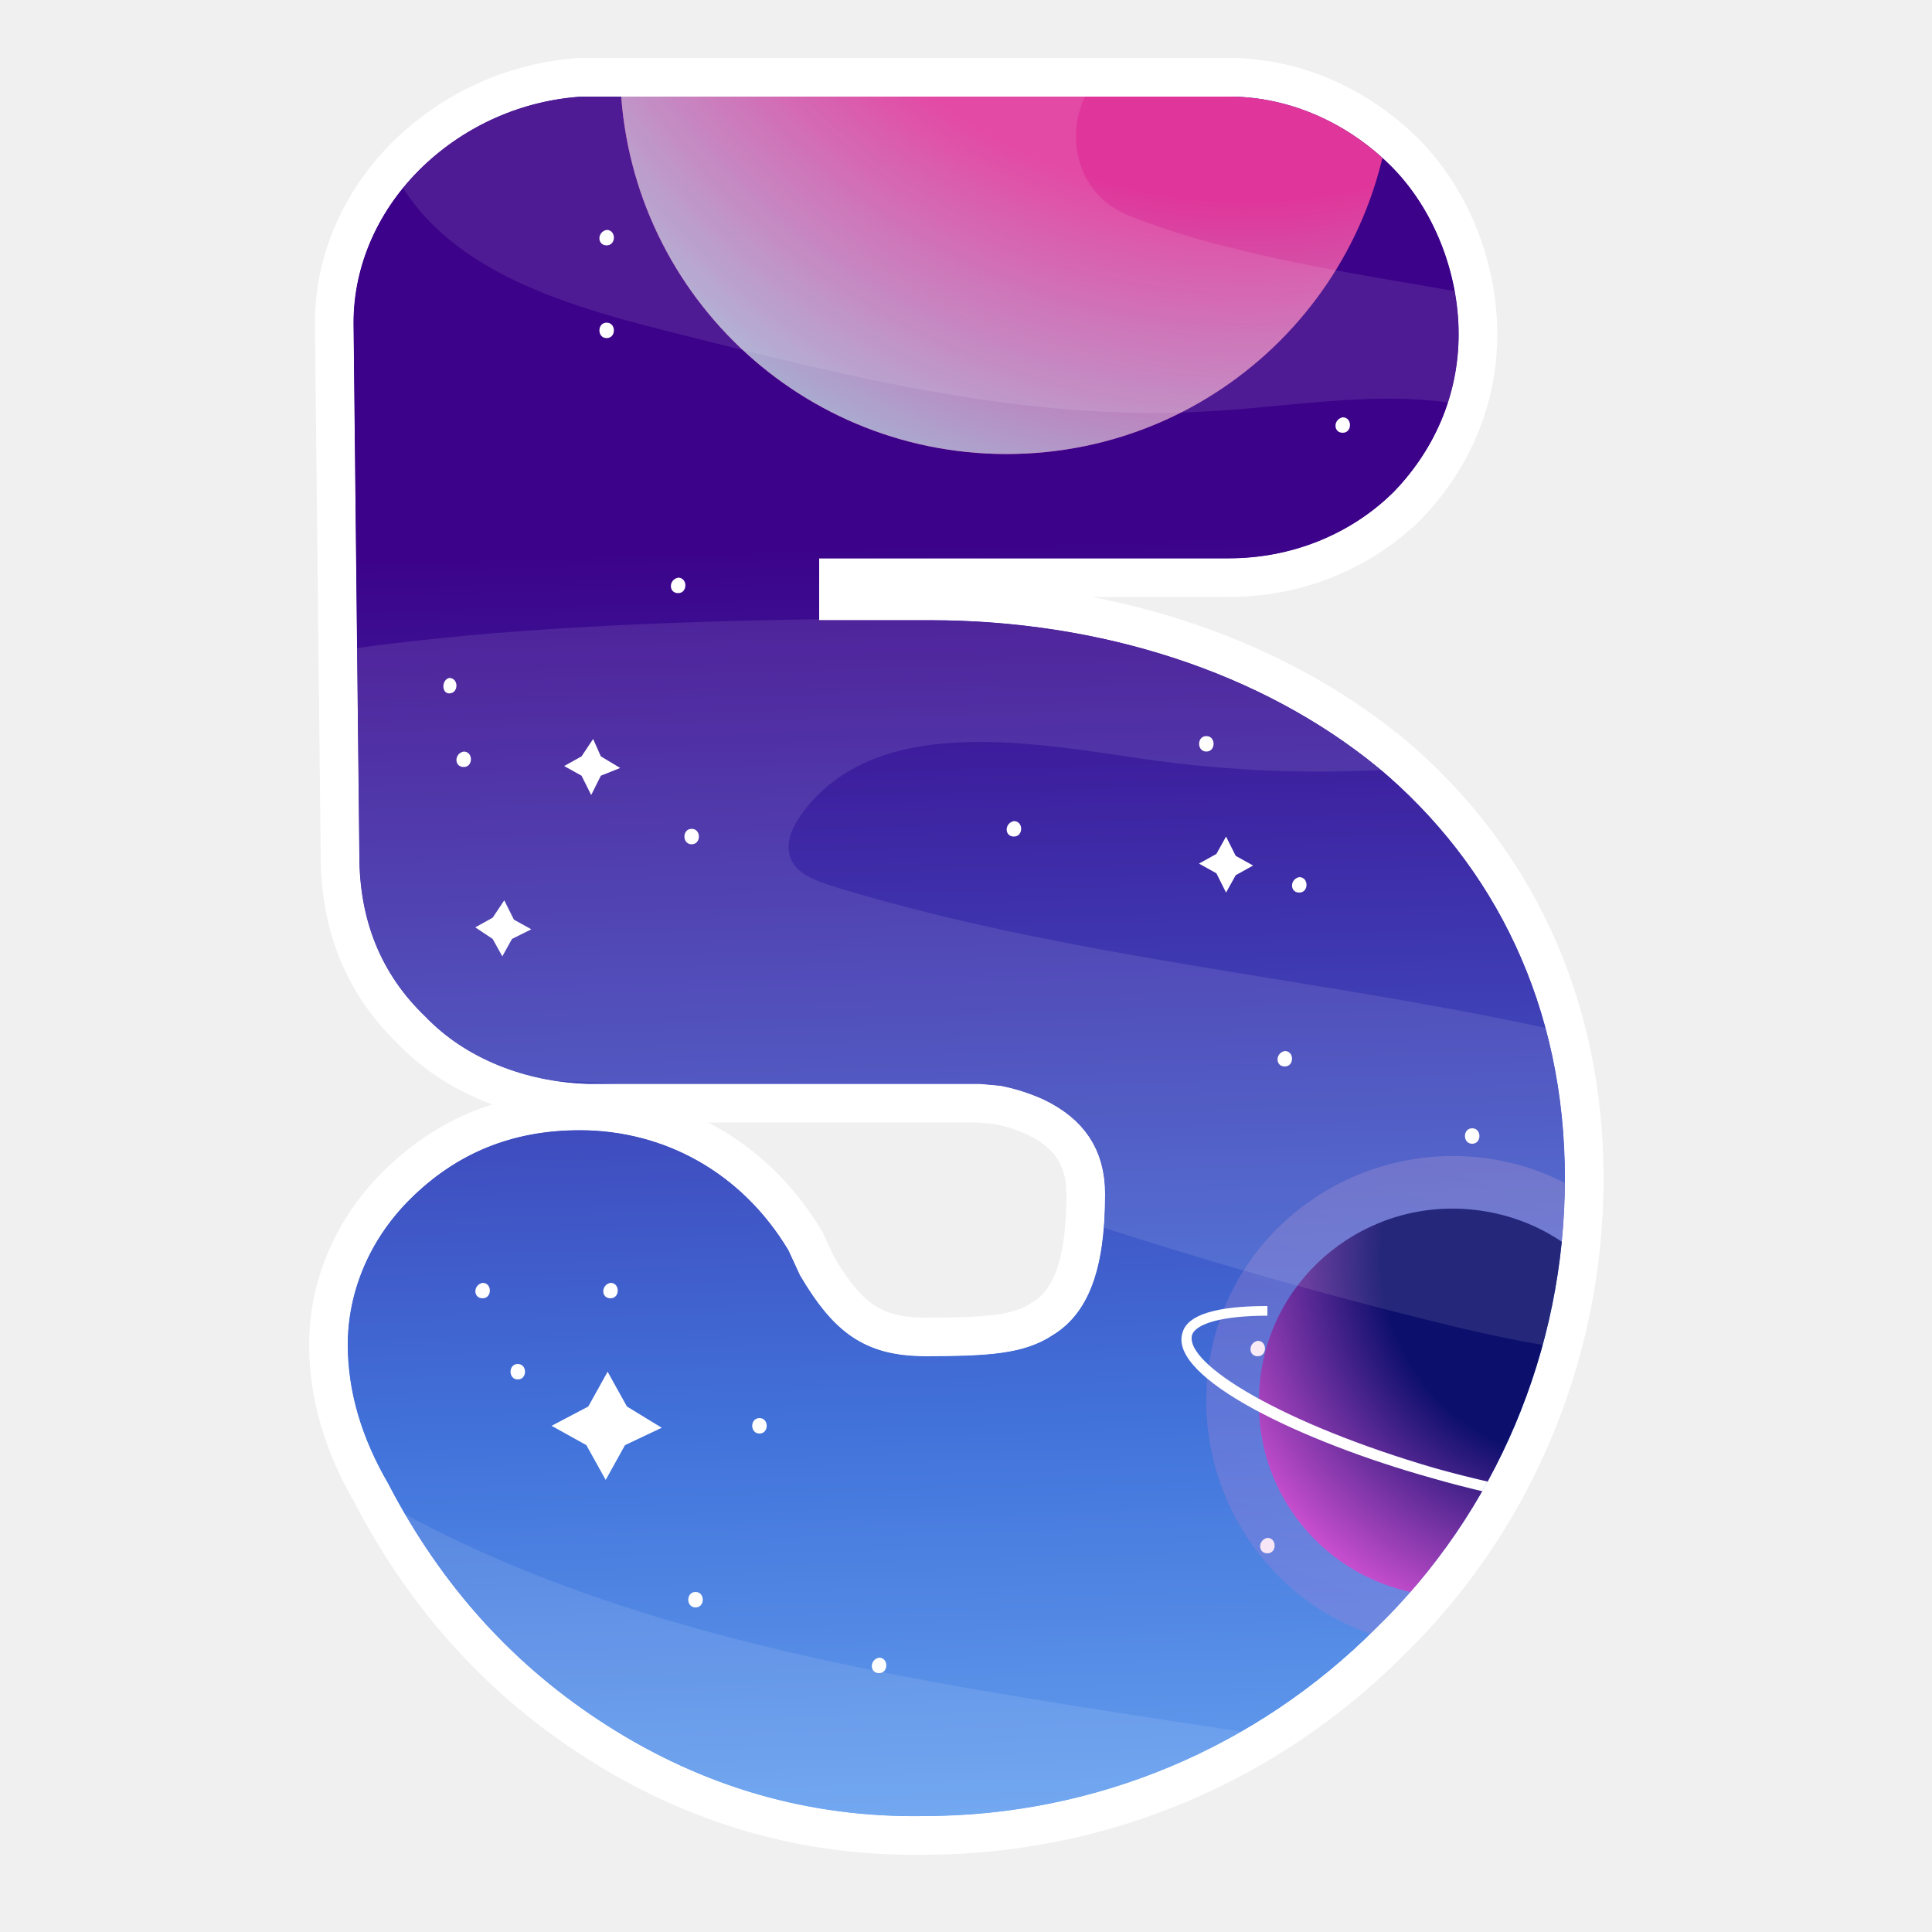
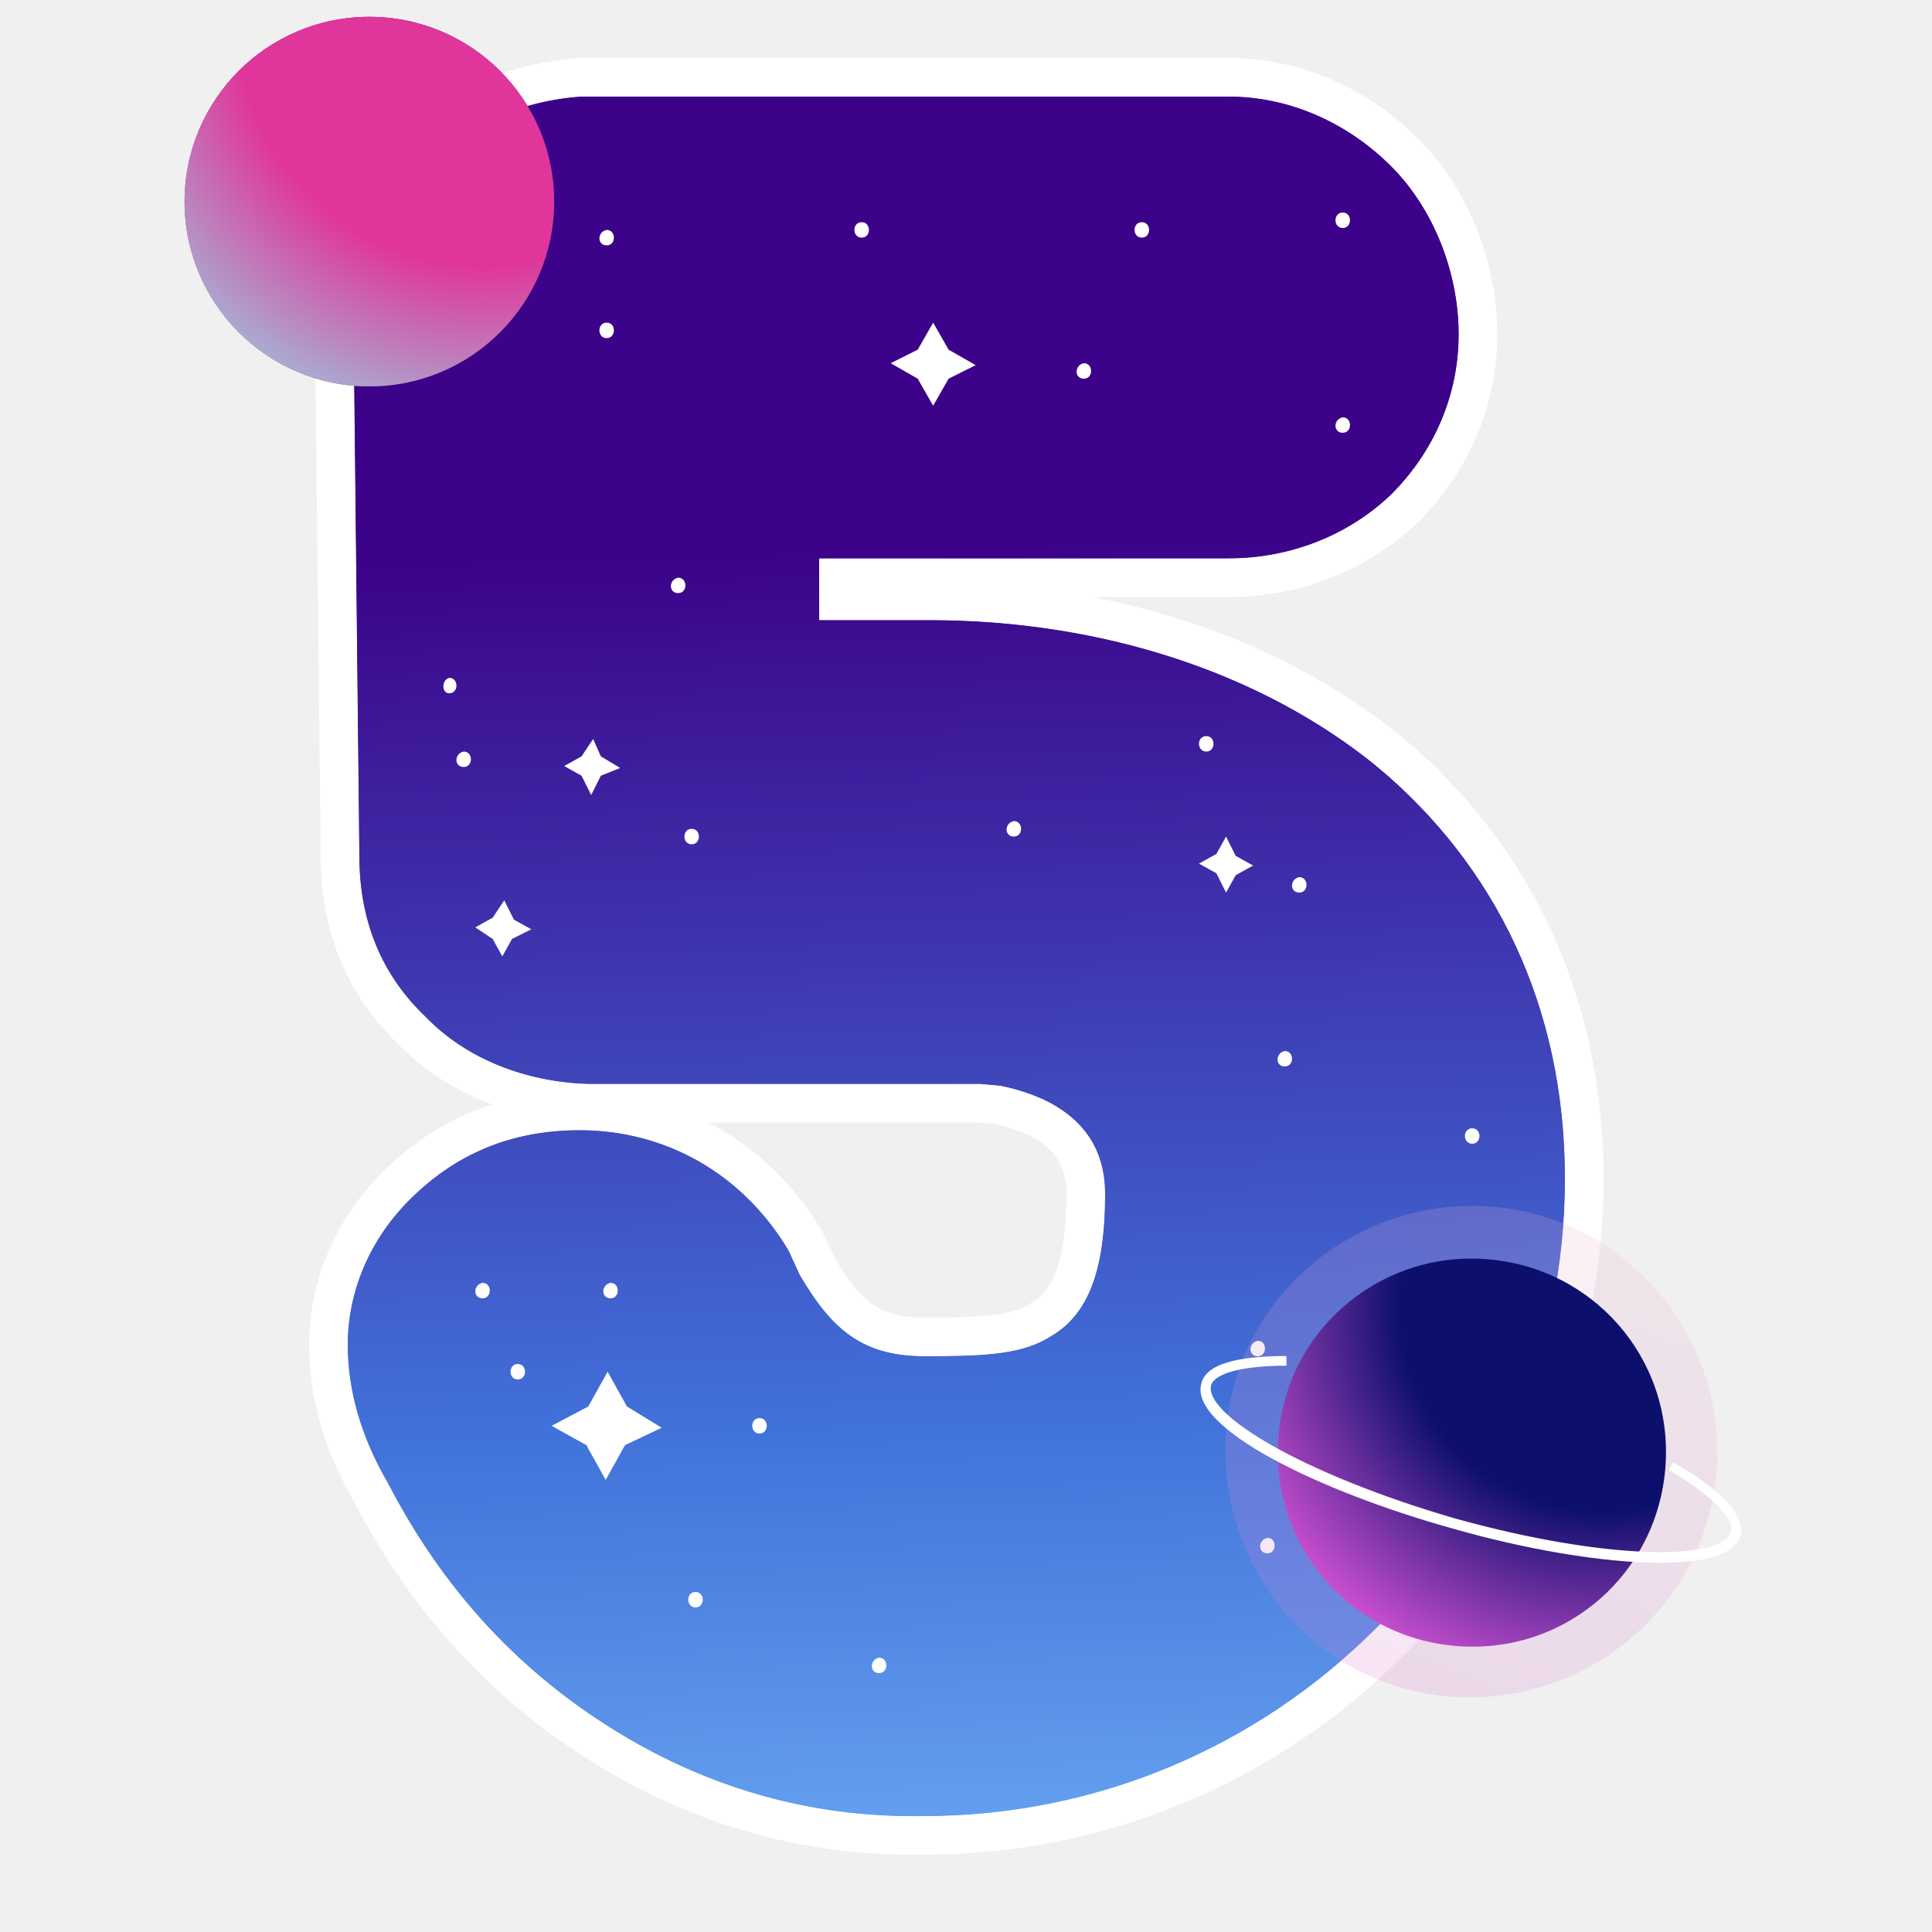
<svg xmlns="http://www.w3.org/2000/svg" width="100" height="100" viewBox="0 0 100 100" fill="none">
-   <defs>
-     <linearGradient id="paint0_linear" x1="47.85" y1="4.35" x2="50.85" y2="110.85" gradientUnits="userSpaceOnUse">
-       <stop offset="0.22" stop-color="#3C0289" />
-       <stop offset="0.65" stop-color="#4172DA" />
-       <stop offset="1" stop-color="#80C3FF" />
-     </linearGradient>
-     <linearGradient id="paint1_linear" x1="47.85" y1="4.35" x2="50.85" y2="110.85" gradientUnits="userSpaceOnUse">
-       <stop offset="0.22" stop-color="#3C0289" />
-       <stop offset="0.65" stop-color="#4172DA" />
-       <stop offset="1" stop-color="#80C3FF" />
-     </linearGradient>
-     <linearGradient id="paint2_linear" x1="47.85" y1="4.35" x2="50.85" y2="110.85" gradientUnits="userSpaceOnUse">
-       <stop offset="0.22" stop-color="#3C0289" />
-       <stop offset="0.65" stop-color="#4172DA" />
-       <stop offset="1" stop-color="#80C3FF" />
-     </linearGradient>
-     <linearGradient id="paint3_linear" x1="78.1" y1="-24.73" x2="32.1" y2="25.27" gradientUnits="userSpaceOnUse">
-       <stop offset="0.04" stop-color="#0C0F6C" />
-       <stop offset="0.91" stop-color="#E0369B" />
-     </linearGradient>
-     <linearGradient id="paint4_linear" x1="60.44" y1="110.32" x2="81.55" y2="56.3" gradientUnits="userSpaceOnUse">
-       <stop offset="0.13" stop-color="#C74ECE" />
-       <stop offset="1" stop-color="#EFC0D5" />
-     </linearGradient>
-     <radialGradient id="paint5_radial" cx="0" cy="0" r="1" gradientUnits="userSpaceOnUse" gradientTransform="translate(64.6085 -16.5) rotate(127.892) scale(52.9292)">
-       <stop offset="0.51" stop-color="#E0369B" />
-       <stop offset="1" stop-color="#8BECEF" />
-     </radialGradient>
-     <radialGradient id="paint6_radial" cx="0" cy="0" r="1" gradientUnits="userSpaceOnUse" gradientTransform="translate(82.0403 65.1124) rotate(139.542) scale(20.1271)">
-       <stop offset="0.52" stop-color="#0C0F6C" />
-       <stop offset="1" stop-color="#C74ECE" />
-     </radialGradient>
-   </defs>
-   <path d="M48.1 31.1H43.4V29.9H63.6C67.05 29.9 70.3 28.61 72.69 26.32L72.7 26.32 72.71 26.31C75.08 23.93 76.5 20.78 76.5 17.3 76.5 13.85 75.11 10.29 72.71 7.89 70.34 5.53 67.09 4 63.6 4H30.1 30.07L30.04 4C26.7 4.22 23.58 5.62 21.21 7.88L21.21 7.88C18.73 10.25 17.3 13.41 17.3 16.7H17.3L17.3 16.71 17.6 44.3C17.6 44.3 17.6 44.3 17.6 44.31 17.6 47.84 18.79 50.9 21.29 53.31 23.6 55.72 26.96 56.99 30.37 57.1L30.38 57.1H30.4 50.65L51.65 57.19C52.11 57.28 52.8 57.46 53.58 57.81 54.5 58.25 55.14 58.79 55.55 59.41 55.97 60.04 56.2 60.82 56.2 61.8 56.2 65.71 55.31 67.43 53.98 68.25L53.96 68.26 53.95 68.27C52.74 69.07 51.17 69.2 47.9 69.2 46.44 69.2 45.46 68.91 44.65 68.36 43.83 67.8 43.1 66.91 42.29 65.54L41.71 64.28 41.69 64.23 41.66 64.19C39.08 59.89 34.75 57.5 30 57.5 26.24 57.5 23.08 58.8 20.49 61.39 18.21 63.67 17 66.63 17 69.6 17 72.2 17.76 74.76 19.22 77.28 22.1 82.82 26.02 87.05 30.86 90.14 36.02 93.44 41.71 95.1 47.81 95 57.07 95 65.62 91.29 71.9 85.01 78.29 78.82 82 70.17 82 61 82 51.81 78.27 44.22 71.94 38.93L71.94 38.93 71.93 38.93C65.73 33.86 57.19 31.1 48.1 31.1Z" fill="url(#paint0_linear)" stroke="white" stroke-width="2" />
+   <path d="M41.708 64.281L41.685 64.232 41.657 64.186C39.078 59.886 34.753 57.5 30 57.5 26.24 57.5 23.084 58.802 20.493 61.393 18.212 63.674 17 66.626 17 69.6 17 72.196 17.757 74.761 19.224 77.282 22.102 82.824 26.017 87.05 30.861 90.142 36.02 93.444 41.709 95.102 47.808 95 57.074 94.998 65.621 91.29 71.901 85.013 78.293 78.824 82 70.167 82 61 82 51.807 78.271 44.225 71.941 38.933L71.942 38.933 71.933 38.925C65.726 33.857 57.192 31.1 48.1 31.1H43.4V29.9H63.6C67.05 29.9 70.299 28.606 72.691 26.323L72.699 26.315 72.707 26.307C75.082 23.932 76.5 20.783 76.5 17.3 76.5 13.853 75.107 10.293 72.707 7.893 70.341 5.527 67.094 4 63.6 4H30.1 30.068L30.036 4.002C26.698 4.217 23.577 5.617 21.209 7.877L21.209 7.877C18.728 10.25 17.3 13.405 17.3 16.7H17.3L17.3 16.711 17.6 44.3C17.6 44.302 17.6 44.304 17.6 44.306 17.601 47.841 18.789 50.904 21.292 53.307 23.604 55.718 26.962 56.993 30.369 57.099L30.384 57.1H30.4 50.655L51.655 57.191C52.106 57.284 52.803 57.464 53.582 57.809 54.499 58.247 55.139 58.788 55.553 59.414 55.967 60.039 56.2 60.816 56.2 61.8 56.2 65.709 55.313 67.431 53.978 68.247L53.962 68.257 53.945 68.268C52.742 69.07 51.17 69.2 47.9 69.2 46.445 69.2 45.455 68.908 44.649 68.36 43.827 67.802 43.099 66.914 42.287 65.536L41.708 64.281Z" fill="url(#paint0_linear)" stroke="white" stroke-width="2" />
  <mask id="mask0" mask-type="alpha" maskUnits="userSpaceOnUse" x="18" y="5" width="63" height="90">
    <path d="M31.4 89.3C26.7 86.3 22.9 82.2 20.1 76.8 18.7 74.4 18 72 18 69.6 18 66.9 19.1 64.2 21.2 62.1 23.6 59.7 26.5 58.5 30 58.5 34.4 58.5 38.4 60.7 40.8 64.7L41.4 66C43.1 68.9 44.7 70.2 47.9 70.2 51.1 70.2 53 70.1 54.5 69.1 56.3 68 57.2 65.8 57.2 61.8 57.2 59.5 56.1 57.9 54 56.9 53.1 56.5 52.3 56.3 51.8 56.2L50.7 56.1H30.4C27.2 56 24.1 54.8 22 52.6 19.7 50.4 18.6 47.6 18.6 44.3L18.3 16.7C18.3 13.7 19.6 10.8 21.9 8.6 24.1 6.5 27 5.2 30.1 5H63.6C66.8 5 69.8 6.4 72 8.6 74.2 10.8 75.5 14.1 75.5 17.3 75.5 20.5 74.2 23.4 72 25.6 69.8 27.7 66.8 28.9 63.6 28.9H42.4V32.1H48.1C57 32.1 65.3 34.8 71.3 39.7 77.4 44.8 81 52.1 81 61 81 69.9 77.4 78.3 71.2 84.3 65.1 90.4 56.8 94 47.8 94 41.9 94.1 36.4 92.5 31.4 89.3Z" fill="url(#paint1_linear)" />
  </mask>
  <g mask="url(#mask0)">
    <path d="M31.4 89.3C26.7 86.3 22.9 82.2 20.1 76.8 18.7 74.4 18 72 18 69.6 18 66.9 19.1 64.2 21.2 62.1 23.6 59.7 26.5 58.5 30 58.5 34.4 58.5 38.4 60.7 40.8 64.7L41.4 66C43.1 68.9 44.7 70.2 47.9 70.2 51.1 70.2 53 70.1 54.5 69.1 56.3 68 57.2 65.8 57.2 61.8 57.2 59.5 56.1 57.9 54 56.9 53.1 56.5 52.3 56.3 51.8 56.2L50.7 56.1H30.4C27.2 56 24.1 54.8 22 52.6 19.7 50.4 18.6 47.6 18.6 44.3L18.3 16.7C18.3 13.7 19.6 10.8 21.9 8.6 24.1 6.5 27 5.2 30.1 5H63.6C66.8 5 69.8 6.4 72 8.6 74.2 10.8 75.5 14.1 75.5 17.3 75.5 20.5 74.2 23.4 72 25.6 69.8 27.7 66.8 28.9 63.6 28.9H42.4V32.1H48.1C57 32.1 65.3 34.8 71.3 39.7 77.4 44.8 81 52.1 81 61 81 69.9 77.4 78.3 71.2 84.3 65.1 90.4 56.8 94 47.8 94 41.9 94.1 36.4 92.5 31.4 89.3Z" fill="url(#paint2_linear)" />
-     <path d="M23.25 35.89C23.75 35.89 23.75 35.09 23.25 35.09 22.85 35.19 22.85 35.89 23.25 35.89Z" fill="white" />
+     <path d="M23.25 35.886C23.75 35.886 23.75 35.086 23.25 35.086 22.85 35.186 22.85 35.886 23.25 35.886Z" fill="white" />
    <path d="M56.1 19.6C56.6 19.6 56.6 18.8 56.1 18.8 55.6 18.9 55.6 19.6 56.1 19.6Z" fill="white" />
    <path d="M59.1 12.3C59.6 12.3 59.6 11.5 59.1 11.5 58.6 11.5 58.6 12.3 59.1 12.3Z" fill="white" />
    <path d="M44.6 12.3C45.1 12.3 45.1 11.5 44.6 11.5 44.1 11.5 44.1 12.3 44.6 12.3Z" fill="white" />
    <path d="M31.4 12.7C31.9 12.7 31.9 11.9 31.4 11.9 30.9 12 30.9 12.7 31.4 12.7Z" fill="white" />
    <path d="M35.1 30.7C35.6 30.7 35.6 29.9 35.1 29.9 34.6 30 34.6 30.7 35.1 30.7Z" fill="white" />
    <path d="M24 39.7C24.5 39.7 24.5 38.9 24 38.9 23.5 39 23.5 39.7 24 39.7Z" fill="white" />
    <path d="M69.5 22.4C70 22.4 70 21.6 69.5 21.6 69 21.7 69 22.4 69.5 22.4Z" fill="white" />
    <path d="M69.5 11.8C70 11.8 70 11 69.5 11 69 11 69 11.8 69.5 11.8Z" fill="white" />
    <path d="M67.25 46.2C67.75 46.2 67.75 45.4 67.25 45.4 66.75 45.5 66.75 46.2 67.25 46.2Z" fill="white" />
    <path d="M35.8 43.7C36.3 43.7 36.3 42.9 35.8 42.9 35.3 42.9 35.3 43.7 35.8 43.7Z" fill="white" />
    <path d="M31.4 17.5C31.9 17.5 31.9 16.7 31.4 16.7 30.9 16.7 30.9 17.5 31.4 17.5Z" fill="white" />
    <path d="M66.5 55.2C67 55.2 67 54.4 66.5 54.4 66 54.5 66 55.2 66.5 55.2Z" fill="white" />
-     <path d="M62.44 38.9C62.94 38.9 62.94 38.1 62.44 38.1 61.94 38.1 61.94 38.9 62.44 38.9Z" fill="white" />
-     <path d="M52.48 43.3C52.98 43.3 52.98 42.5 52.48 42.5 51.98 42.6 51.98 43.3 52.48 43.3Z" fill="white" />
+     <path d="M62.435 38.9C62.935 38.9 62.935 38.1 62.435 38.1 61.935 38.1 61.935 38.9 62.435 38.9Z" fill="white" />
+     <path d="M52.475 43.3C52.975 43.3 52.975 42.5 52.475 42.5 51.975 42.6 51.975 43.3 52.475 43.3Z" fill="white" />
    <path d="M65.6 80.4C66.1 80.4 66.1 79.6 65.6 79.6 65.1 79.7 65.1 80.4 65.6 80.4Z" fill="white" />
    <path d="M45.5 86.6C46 86.6 46 85.8 45.5 85.8 45 85.9 45 86.6 45.5 86.6Z" fill="white" />
-     <path d="M24.98 67.2C25.48 67.2 25.48 66.4 24.98 66.4 24.48 66.5 24.48 67.2 24.98 67.2Z" fill="white" />
+     <path d="M24.975 67.2C25.475 67.2 25.475 66.4 24.975 66.4 24.475 66.5 24.475 67.2 24.975 67.2Z" fill="white" />
    <path d="M31.6 67.2C32.1 67.2 32.1 66.4 31.6 66.4 31.1 66.5 31.1 67.2 31.6 67.2Z" fill="white" />
    <path d="M26.8 71.4C27.3 71.4 27.3 70.6 26.8 70.6 26.3 70.6 26.3 71.4 26.8 71.4Z" fill="white" />
    <path d="M65.1 70.2C65.6 70.2 65.6 69.4 65.1 69.4 64.6 69.5 64.6 70.2 65.1 70.2Z" fill="white" />
    <path d="M76.2 59.2C76.7 59.2 76.7 58.4 76.2 58.4 75.7 58.4 75.7 59.2 76.2 59.2Z" fill="white" />
-     <path d="M39.31 74.2C39.81 74.2 39.81 73.4 39.31 73.4 38.81 73.4 38.81 74.2 39.31 74.2Z" fill="white" />
+     <path d="M39.312 74.2C39.812 74.2 39.812 73.4 39.312 73.4 38.812 73.4 38.812 74.2 39.312 74.2Z" fill="white" />
    <path d="M36 83.2C36.5 83.2 36.5 82.4 36 82.4 35.5 82.4 35.5 83.2 36 83.2Z" fill="white" />
    <path fill-rule="evenodd" clip-rule="evenodd" d="M31.1 39.15L32.1 39.75 31.1 40.15 30.6 41.15 30.1 40.15 29.2 39.65 30.1 39.15 30.7 38.25 31.1 39.15Z" fill="white" />
    <path fill-rule="evenodd" clip-rule="evenodd" d="M63.96 44.3L64.86 44.8 63.96 45.3 63.46 46.2 62.96 45.2 62.06 44.7 62.96 44.2 63.46 43.3 63.96 44.3Z" fill="white" />
    <path fill-rule="evenodd" clip-rule="evenodd" d="M26.6 47.6L27.5 48.1 26.5 48.6 26 49.5 25.5 48.6 24.6 48 25.5 47.5 26.1 46.6 26.6 47.6Z" fill="white" />
-     <path d="M52.1 23.5C63.15 23.5 72.1 14.55 72.1 3.5 72.1-7.55 63.15-16.5 52.1-16.5 41.05-16.5 32.1-7.55 32.1 3.5 32.1 14.55 41.05 23.5 52.1 23.5Z" fill="url(#paint3_linear)" />
    <path fill-rule="evenodd" clip-rule="evenodd" d="M72.5 68.2L73.4 68.7 72.5 69.2 72 70.1 71.5 69.2 70.6 68.6 71.5 68.1 72 67.2 72.5 68.2Z" fill="white" />
    <path fill-rule="evenodd" clip-rule="evenodd" d="M49.1 18.1L50.5 18.9 49.1 19.6 48.3 21 47.5 19.6 46.1 18.8 47.5 18.1 48.3 16.7 49.1 18.1Z" fill="white" />
-     <path opacity="0.2" fill-rule="evenodd" clip-rule="evenodd" d="M84.3 81.4C79.4 86.4 71.3 86.6 66.3 81.7 61.3 76.8 61.1 68.7 66 63.7 70.9 58.7 79 58.5 84 63.4 89.1 68.3 89.2 76.4 84.3 81.4Z" fill="url(#paint4_linear)" />
-     <path d="M52.1 23.5C63.15 23.5 72.1 14.55 72.1 3.5 72.1-7.55 63.15-16.5 52.1-16.5 41.05-16.5 32.1-7.55 32.1 3.5 32.1 14.55 41.05 23.5 52.1 23.5Z" fill="url(#paint5_radial)" />
    <path fill-rule="evenodd" clip-rule="evenodd" d="M32.45 72.8L34.25 73.9 32.35 74.8 31.35 76.6 30.35 74.8 28.55 73.8 30.45 72.8 31.45 71 32.45 72.8Z" fill="white" />
-     <path fill-rule="evenodd" clip-rule="evenodd" d="M75.85 62.58C81.43 62.95 85.59 67.68 85.22 73.25 84.85 78.83 80.12 82.99 74.55 82.62 68.97 82.25 64.81 77.52 65.18 71.95 65.47 66.44 70.28 62.21 75.85 62.58Z" fill="url(#paint6_radial)" />
-     <path d="M84.9 78.3C82 78.3 77.9 77.6 74.1 76.5 67.3 74.6 60.5 71.3 61.2 69 61.5 67.8 63.8 67.6 65.6 67.6V68.1C63.3 68.1 61.9 68.5 61.7 69.1 61.3 70.6 66.4 73.7 74.3 76 82.2 78.2 88.2 78.2 88.6 76.7 88.8 76 87.6 74.8 85.4 73.5L85.6 73.1C87.4 74.1 89.4 75.6 89.1 76.9 88.8 77.9 87.2 78.3 84.9 78.3Z" fill="white" />
-     <path opacity="0.1" d="M34.95-13.25C29.31-10.92 23.62-7.89 20.73-2.26 19.24 0.56 18.69 3.91 19.62 6.95 21.51 13.53 28.49 15.61 34.62 17.16 43.82 19.48 53.22 21.89 62.71 21.28 68 20.98 73.32 19.78 78.48 21.7 80.34 22.47 81.68 24.27 81.54 26.39 81.29 29.72 77.74 30.58 74.76 30.91 58.53 32.52 42.11 31.44 25.76 32.76 9.51 34.08-7.23 38.14-19.91 48.31 -27.75 54.71-33.99 63.8-34.44 73.96 -34.6 78.49-33.56 83.02-32.34 87.35 -30.32 94.21-27.6 101.13-22.97 106.6 -14.39 116.79-0.75 120.88 12.12 124.03 26.11 127.4 40.23 129.85 54.59 131.39 64.69 132.44 74.96 132.98 84.95 131.13 95.14 129.26 105.12 124.6 111.86 116.78 113.8 114.53 115.5 111.8 115.28 108.9 115.11 106.61 113.86 104.6 112.33 102.91 106.32 96.34 96.77 94.64 88.04 93.29 78.71 91.88 69.27 90.38 59.94 88.97 44.22 86.54 27.88 83.95 15.05 74.68 13.36 73.5 11.75 72.12 11 70.17 9.63 66.56 11.93 62.48 14.97 60.14 19.9 56.37 26.65 55.46 32.82 56.2 39 56.94 44.89 59.31 50.76 61.38 58.18 64.03 65.77 66.28 73.43 68.21 77.72 69.29 82.11 70.27 86.51 70.14 90.31 69.96 94.72 68.52 95.31 64.37 95.58 62.64 95.05 60.88 93.94 59.46 91.7 56.32 88 55.19 84.42 54.25 70.82 50.76 56.63 50.01 43.19 45.9 42.16 45.58 41.02 45.16 40.85 44.17 40.7 43.48 41.05 42.75 41.5 42.12 45.23 37.02 52.95 38.35 59.24 39.29 68.36 40.61 77.83 39.9 86.66 37.24 92.26 35.62 98.66 31.43 96.7 25.26 96.04 23.2 94.51 21.51 92.63 20.45 83.72 15.3 73.09 15.29 63.27 12.71 61.74 12.33 60.19 11.84 58.65 11.25 54.01 9.59 55.1 2.69 60 2.53 77.4 1.93 95.09 5.12 112.62 4.81 114.02 4.81 115.37 4.11 116.09 2.95 117.8 0.31 114.99-2.38 112.57-3.91 89.01-18.59 61.24-23.84 34.95-13.25Z" fill="white" />
  </g>
+   <path opacity="0.2" fill-rule="evenodd" clip-rule="evenodd" d="M85.288 83.987C80.388 88.987 72.288 89.188 67.288 84.287 62.288 79.388 62.088 71.287 66.988 66.287 71.888 61.288 79.988 61.087 84.988 65.987 90.088 70.888 90.188 78.987 85.288 83.987Z" fill="url(#paint3_linear)" />
+   <path fill-rule="evenodd" clip-rule="evenodd" d="M76.841 65.167C82.416 65.539 86.58 70.267 86.208 75.841 85.836 81.416 81.108 85.58 75.533 85.208 69.959 84.836 65.795 80.108 66.167 74.533 66.463 69.024 71.267 64.795 76.841 65.167Z" fill="url(#paint4_radial)" />
+   <path d="M85.888 80.888C82.988 80.888 78.888 80.188 75.088 79.088 68.288 77.188 61.488 73.888 62.188 71.588 62.488 70.388 64.788 70.188 66.588 70.188V70.688C64.288 70.688 62.888 71.088 62.688 71.688 62.288 73.188 67.388 76.287 75.288 78.588 83.188 80.787 89.188 80.787 89.588 79.287 89.788 78.588 88.588 77.388 86.388 76.088L86.588 75.688C88.388 76.688 90.388 78.188 90.088 79.487 89.788 80.487 88.188 80.888 85.888 80.888Z" fill="white" />
+   <path d="M19.118 20C24.401 20 28.683 15.718 28.683 10.435 28.683 5.152 24.401 0.87 19.118 0.87 13.836 0.87 9.553 5.152 9.553 10.435 9.553 15.718 13.836 20 19.118 20Z" fill="url(#paint5_linear)" />
+   <path d="M19.118 20C24.401 20 28.683 15.718 28.683 10.435 28.683 5.152 24.401 0.87 19.118 0.87 13.836 0.87 9.553 5.152 9.553 10.435 9.553 15.718 13.836 20 19.118 20Z" fill="url(#paint6_radial)" />
+   <defs>
+     <linearGradient id="paint0_linear" x1="47.849" y1="4.352" x2="50.849" y2="110.852" gradientUnits="userSpaceOnUse">
+       <stop offset="0.223" stop-color="#3C0289" />
+       <stop offset="0.651" stop-color="#4172DA" />
+       <stop offset="1" stop-color="#80C3FF" />
+     </linearGradient>
+     <linearGradient id="paint1_linear" x1="47.849" y1="4.352" x2="50.849" y2="110.852" gradientUnits="userSpaceOnUse">
+       <stop offset="0.223" stop-color="#3C0289" />
+       <stop offset="0.651" stop-color="#4172DA" />
+       <stop offset="1" stop-color="#80C3FF" />
+     </linearGradient>
+     <linearGradient id="paint2_linear" x1="47.849" y1="4.352" x2="50.849" y2="110.852" gradientUnits="userSpaceOnUse">
+       <stop offset="0.223" stop-color="#3C0289" />
+       <stop offset="0.651" stop-color="#4172DA" />
+       <stop offset="1" stop-color="#80C3FF" />
+     </linearGradient>
+     <linearGradient id="paint3_linear" x1="61.432" y1="112.912" x2="82.535" y2="58.889" gradientUnits="userSpaceOnUse">
+       <stop offset="0.131" stop-color="#C74ECE" />
+       <stop offset="1" stop-color="#EFC0D5" />
+     </linearGradient>
+     <radialGradient id="paint4_radial" cx="0" cy="0" r="1" gradientUnits="userSpaceOnUse" gradientTransform="translate(83.0281 67.6998) rotate(139.542) scale(20.1271)">
+       <stop offset="0.522" stop-color="#0C0F6C" />
+       <stop offset="1" stop-color="#C74ECE" />
+     </radialGradient>
+     <linearGradient id="paint5_linear" x1="31.553" y1="-3.066" x2="9.554" y2="20.847" gradientUnits="userSpaceOnUse">
+       <stop offset="0.039" stop-color="#0C0F6C" />
+       <stop offset="0.914" stop-color="#E0369B" />
+     </linearGradient>
+     <radialGradient id="paint6_radial" cx="0" cy="0" r="1" gradientUnits="userSpaceOnUse" gradientTransform="translate(25.1005 0.869872) rotate(127.892) scale(25.3137)">
+       <stop offset="0.51" stop-color="#E0369B" />
+       <stop offset="1" stop-color="#8BECEF" />
+     </radialGradient>
+   </defs>
</svg>
